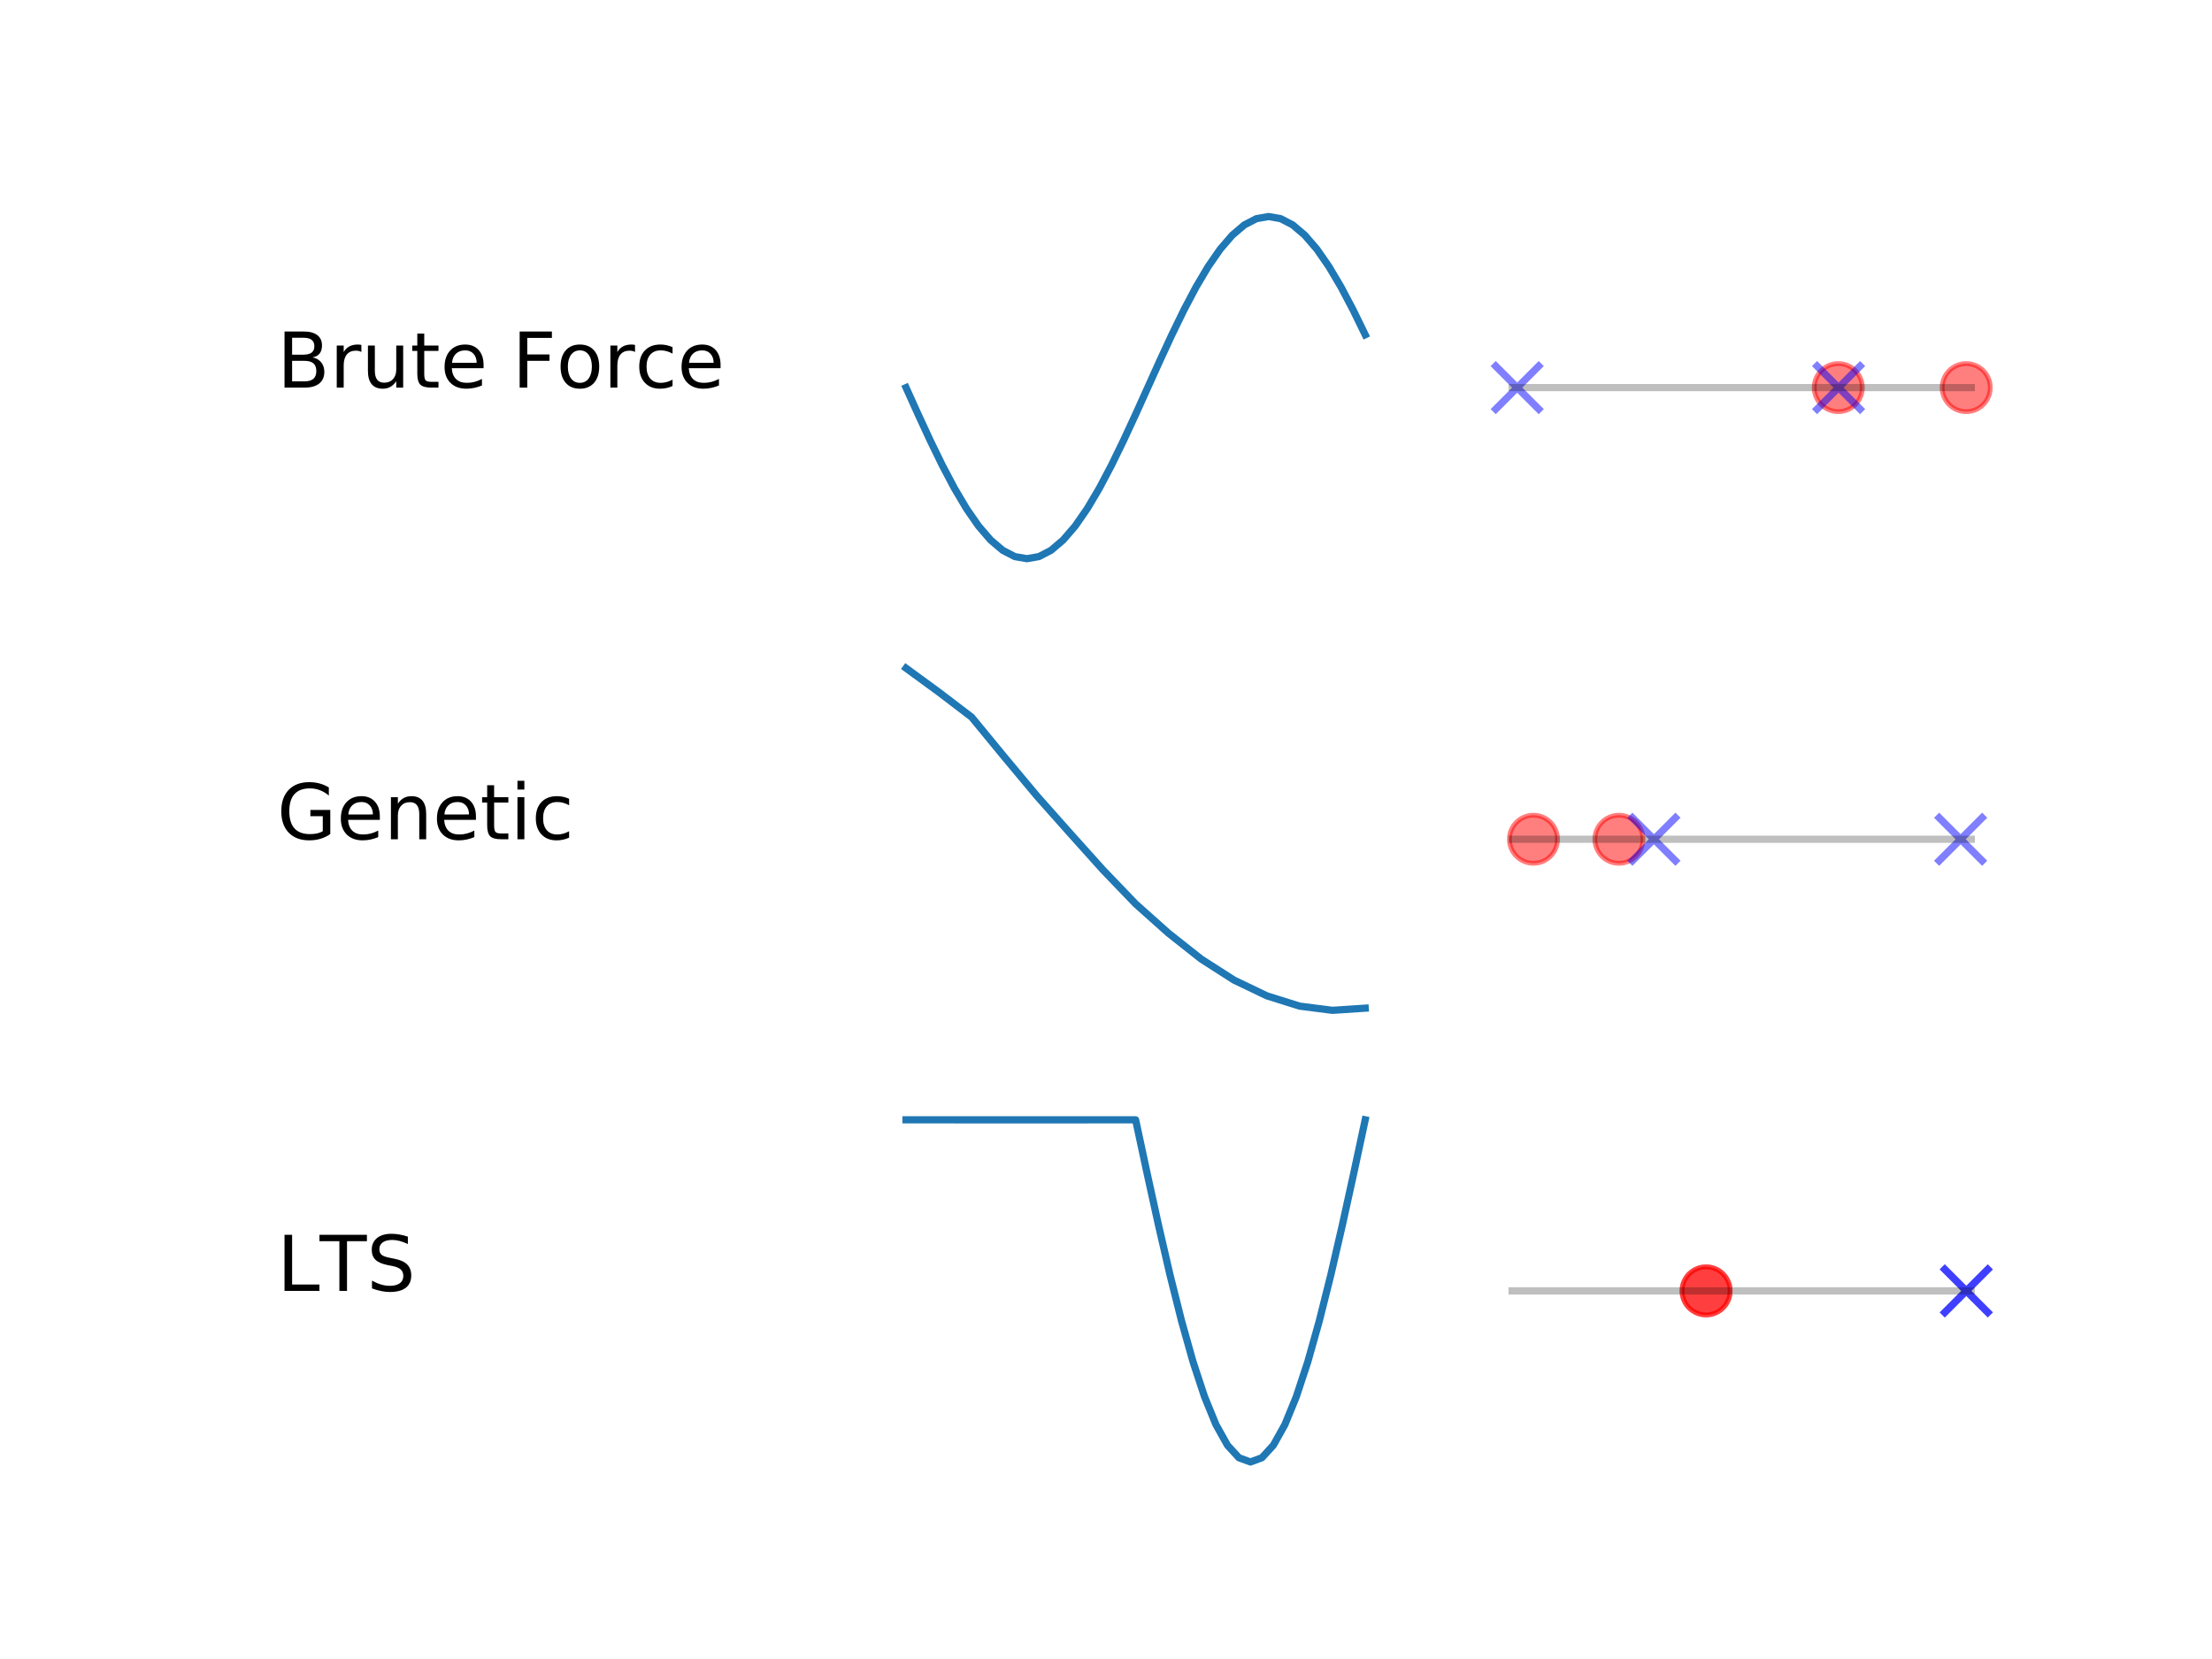
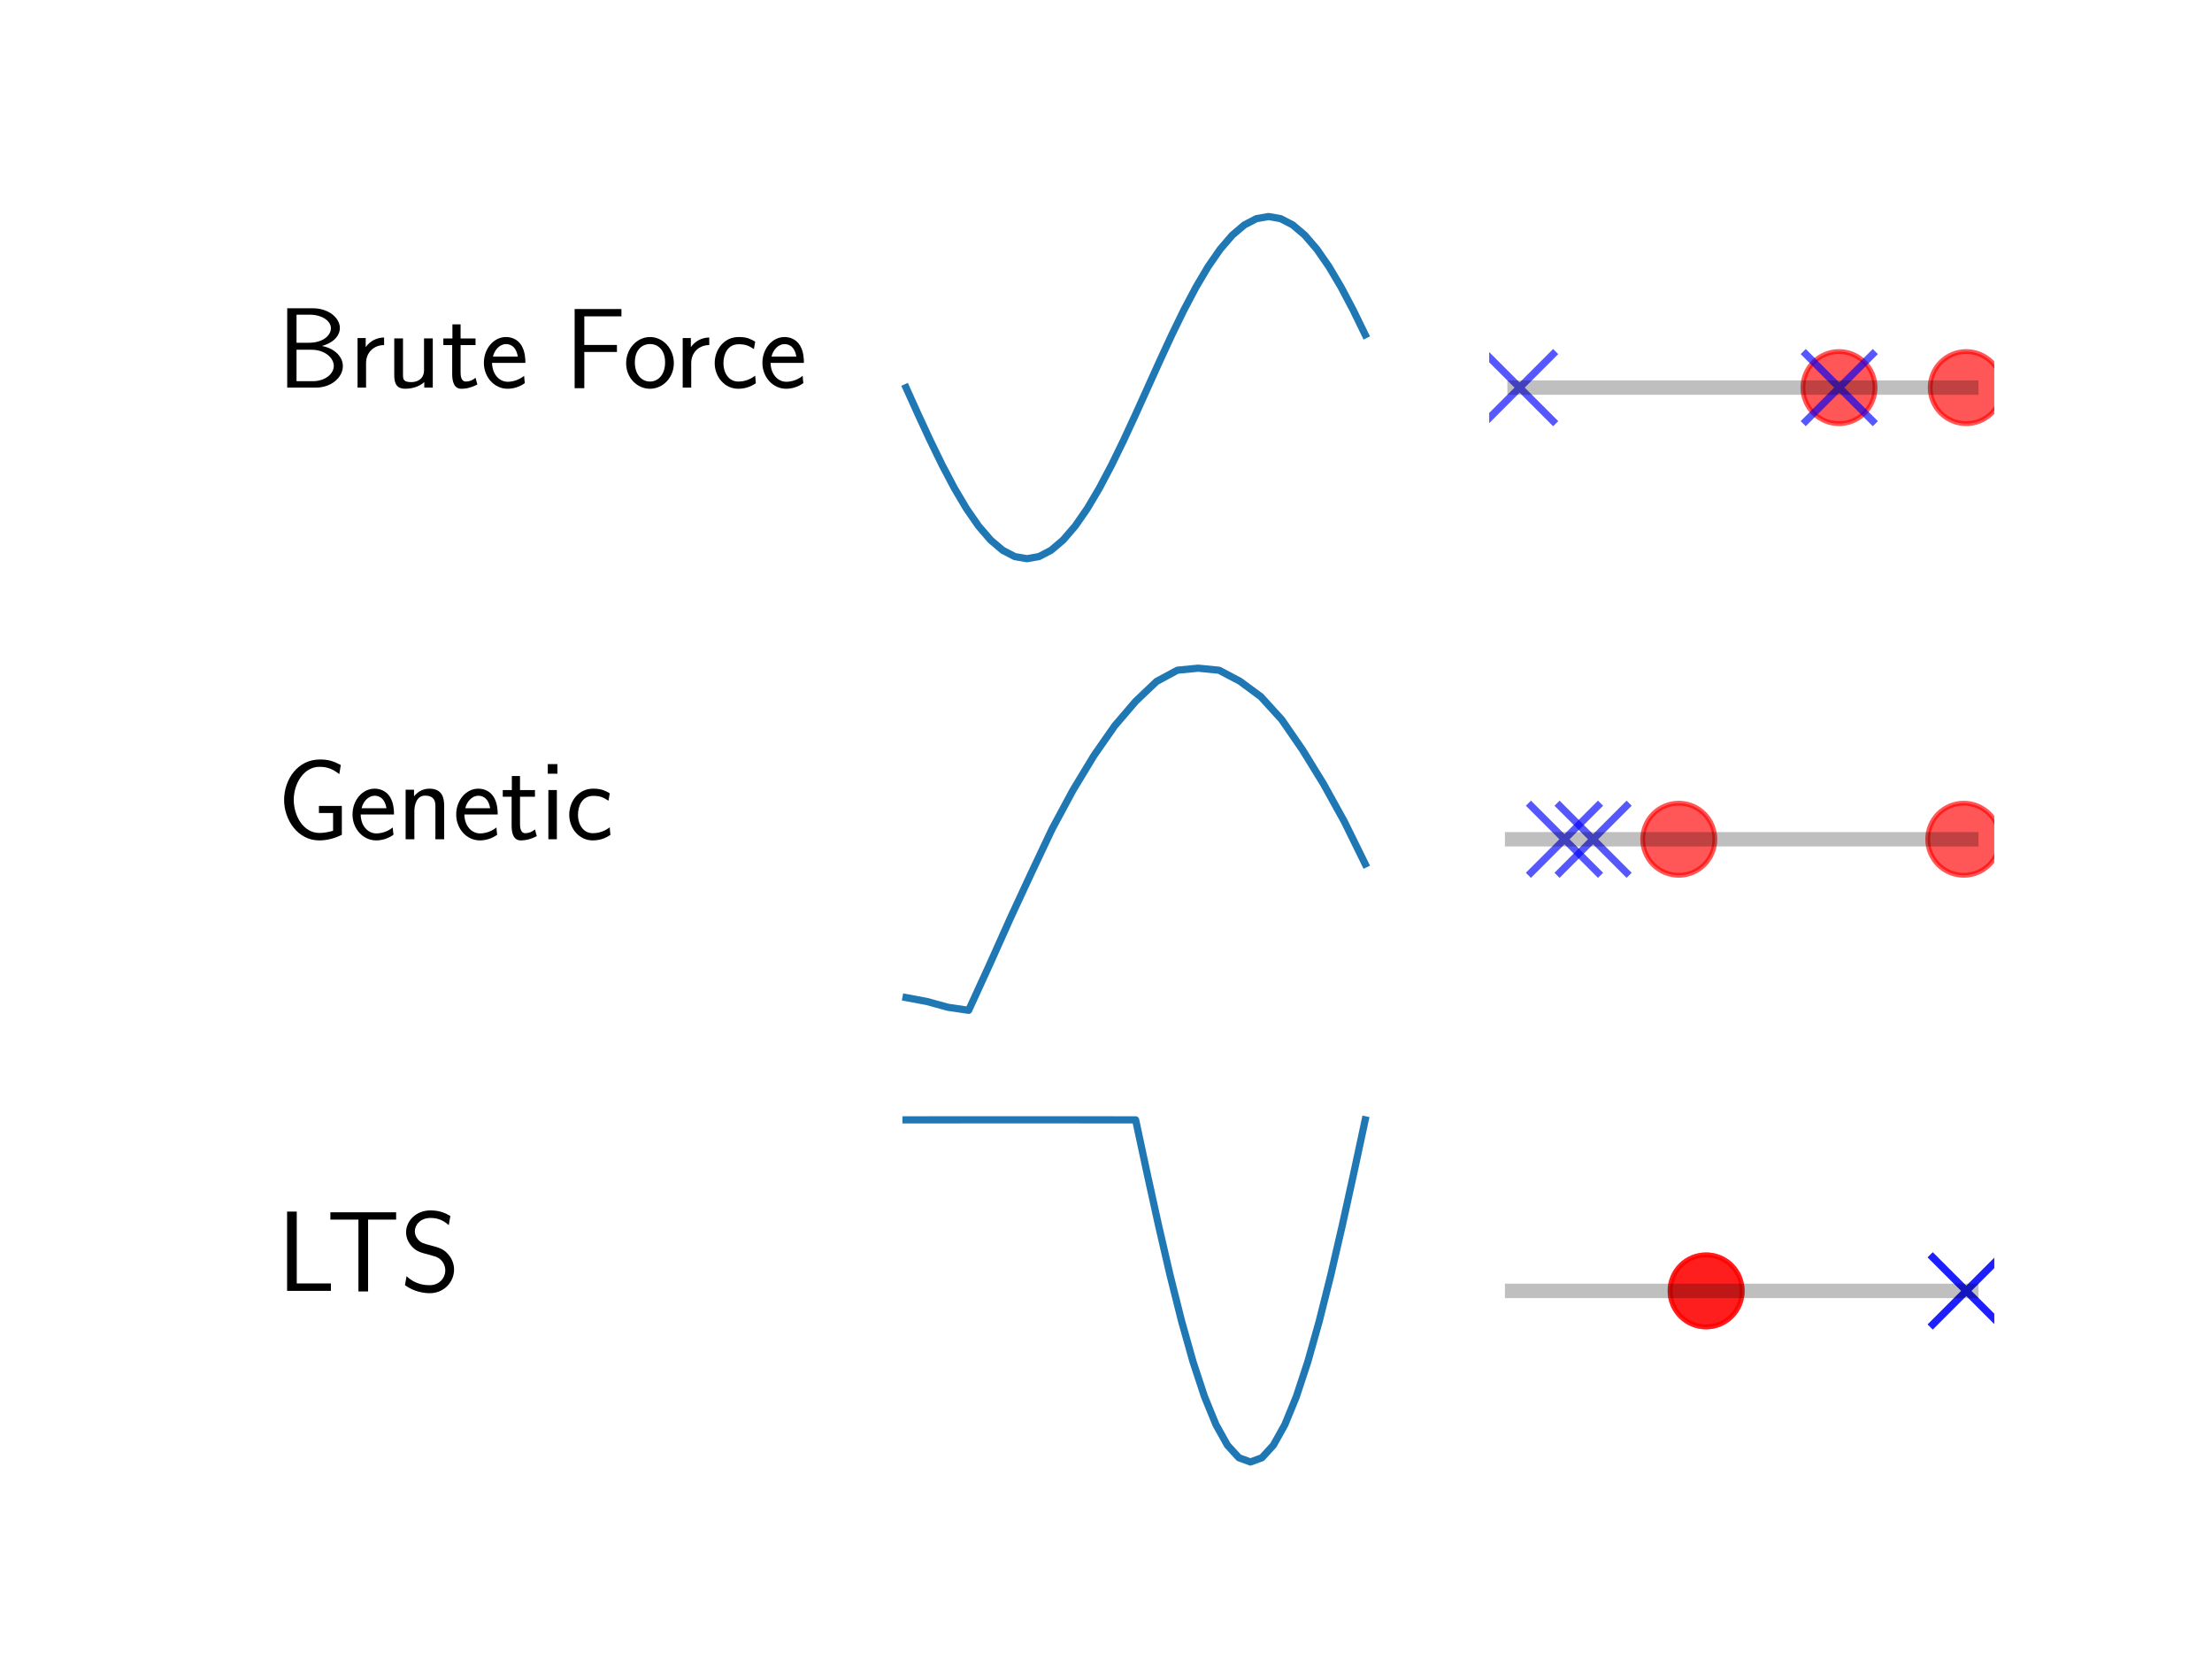
<svg xmlns="http://www.w3.org/2000/svg" xmlns:xlink="http://www.w3.org/1999/xlink" height="345pt" version="1.1" viewBox="0 0 460 345" width="460pt">
  <defs>
    <style type="text/css">
*{stroke-linecap:butt;stroke-linejoin:round;}
  </style>
  </defs>
  <g id="figure_1">
    <g id="patch_1">
      <path d="M 0 345.6  L 460.8 345.6  L 460.8 0  L 0 0  z " style="fill:#ffffff;" />
    </g>
    <g id="axes_1">
      <g id="text_1">
        <defs>
-           <path d="M 19.672 34.812  L 19.672 8.109  L 35.5 8.109  Q 43.453 8.109 47.281 11.406  Q 51.125 14.703 51.125 21.484  Q 51.125 28.328 47.281 31.562  Q 43.453 34.812 35.5 34.812  z M 19.672 64.797  L 19.672 42.828  L 34.281 42.828  Q 41.5 42.828 45.031 45.531  Q 48.578 48.25 48.578 53.812  Q 48.578 59.328 45.031 62.062  Q 41.5 64.797 34.281 64.797  z M 9.812 72.906  L 35.016 72.906  Q 46.297 72.906 52.391 68.219  Q 58.5 63.531 58.5 54.891  Q 58.5 48.188 55.375 44.234  Q 52.25 40.281 46.188 39.312  Q 53.469 37.75 57.5 32.781  Q 61.531 27.828 61.531 20.406  Q 61.531 10.641 54.891 5.312  Q 48.25 0 35.984 0  L 9.812 0  z " id="DejaVuSans-42" />
-           <path d="M 41.109 46.297  Q 39.594 47.172 37.812 47.578  Q 36.031 48 33.891 48  Q 26.266 48 22.188 43.047  Q 18.109 38.094 18.109 28.812  L 18.109 0  L 9.078 0  L 9.078 54.688  L 18.109 54.688  L 18.109 46.188  Q 20.953 51.172 25.484 53.578  Q 30.031 56 36.531 56  Q 37.453 56 38.578 55.875  Q 39.703 55.766 41.062 55.516  z " id="DejaVuSans-72" />
-           <path d="M 8.5 21.578  L 8.5 54.688  L 17.484 54.688  L 17.484 21.922  Q 17.484 14.156 20.5 10.266  Q 23.531 6.391 29.594 6.391  Q 36.859 6.391 41.078 11.031  Q 45.312 15.672 45.312 23.688  L 45.312 54.688  L 54.297 54.688  L 54.297 0  L 45.312 0  L 45.312 8.406  Q 42.047 3.422 37.719 1  Q 33.406 -1.422 27.688 -1.422  Q 18.266 -1.422 13.375 4.438  Q 8.5 10.297 8.5 21.578  z M 31.109 56  z " id="DejaVuSans-75" />
-           <path d="M 18.312 70.219  L 18.312 54.688  L 36.812 54.688  L 36.812 47.703  L 18.312 47.703  L 18.312 18.016  Q 18.312 11.328 20.141 9.422  Q 21.969 7.516 27.594 7.516  L 36.812 7.516  L 36.812 0  L 27.594 0  Q 17.188 0 13.234 3.875  Q 9.281 7.766 9.281 18.016  L 9.281 47.703  L 2.688 47.703  L 2.688 54.688  L 9.281 54.688  L 9.281 70.219  z " id="DejaVuSans-74" />
-           <path d="M 56.203 29.594  L 56.203 25.203  L 14.891 25.203  Q 15.484 15.922 20.484 11.062  Q 25.484 6.203 34.422 6.203  Q 39.594 6.203 44.453 7.469  Q 49.312 8.734 54.109 11.281  L 54.109 2.781  Q 49.266 0.734 44.188 -0.344  Q 39.109 -1.422 33.891 -1.422  Q 20.797 -1.422 13.156 6.188  Q 5.516 13.812 5.516 26.812  Q 5.516 40.234 12.766 48.109  Q 20.016 56 32.328 56  Q 43.359 56 49.781 48.891  Q 56.203 41.797 56.203 29.594  z M 47.219 32.234  Q 47.125 39.594 43.094 43.984  Q 39.062 48.391 32.422 48.391  Q 24.906 48.391 20.391 44.141  Q 15.875 39.891 15.188 32.172  z " id="DejaVuSans-65" />
-           <path id="DejaVuSans-20" />
-           <path d="M 9.812 72.906  L 51.703 72.906  L 51.703 64.594  L 19.672 64.594  L 19.672 43.109  L 48.578 43.109  L 48.578 34.812  L 19.672 34.812  L 19.672 0  L 9.812 0  z " id="DejaVuSans-46" />
-           <path d="M 30.609 48.391  Q 23.391 48.391 19.188 42.75  Q 14.984 37.109 14.984 27.297  Q 14.984 17.484 19.156 11.844  Q 23.344 6.203 30.609 6.203  Q 37.797 6.203 41.984 11.859  Q 46.188 17.531 46.188 27.297  Q 46.188 37.016 41.984 42.703  Q 37.797 48.391 30.609 48.391  z M 30.609 56  Q 42.328 56 49.016 48.375  Q 55.719 40.766 55.719 27.297  Q 55.719 13.875 49.016 6.219  Q 42.328 -1.422 30.609 -1.422  Q 18.844 -1.422 12.172 6.219  Q 5.516 13.875 5.516 27.297  Q 5.516 40.766 12.172 48.375  Q 18.844 56 30.609 56  z " id="DejaVuSans-6f" />
-           <path d="M 48.781 52.594  L 48.781 44.188  Q 44.969 46.297 41.141 47.344  Q 37.312 48.391 33.406 48.391  Q 24.656 48.391 19.812 42.844  Q 14.984 37.312 14.984 27.297  Q 14.984 17.281 19.812 11.734  Q 24.656 6.203 33.406 6.203  Q 37.312 6.203 41.141 7.25  Q 44.969 8.297 48.781 10.406  L 48.781 2.094  Q 45.016 0.344 40.984 -0.531  Q 36.969 -1.422 32.422 -1.422  Q 20.062 -1.422 12.781 6.344  Q 5.516 14.109 5.516 27.297  Q 5.516 40.672 12.859 48.328  Q 20.219 56 33.016 56  Q 37.156 56 41.109 55.141  Q 45.062 54.297 48.781 52.594  z " id="DejaVuSans-63" />
+           <path d="M 8.906 69  L 8.906 0  L 33.797 0  C 47.406 0 57.297 8.969 57.297 18.75  C 57.297 26.328 50.797 34 39.094 36.203  C 52.094 39.969 54.703 47.5 54.703 51.766  C 54.703 60.672 44.906 69 31.203 69  z M 17 39  L 17 63.422  L 28.5 63.422  C 38.797 63.422 46.906 58.188 46.906 51.656  C 46.906 45.719 40.5 39 27.594 39  z M 17 5.578  L 17 32.922  L 30.297 32.922  C 41.094 32.922 49.406 26.234 49.406 18.844  C 49.406 12.062 42.094 5.578 31 5.578  z " id="CMSS17-66" />
+           <path d="M 14.906 21.297  C 14.906 30.703 21.797 37 30.594 37  L 30.594 43.578  C 24.203 43.578 18.203 40.391 14.594 35.203  L 14.594 43.094  L 7.5 43.094  L 7.5 0  L 14.906 0  z " id="CMSS17-114" />
+           <path d="M 40.906 42.797  L 33.297 42.797  L 33.297 15.188  C 33.297 7.781 27.906 4.781 22.203 4.781  C 15.594 4.781 15 6.984 15 11.078  L 15 42.797  L 7.406 42.797  L 7.406 10.594  C 7.406 2.797 10.094 -1 17 -1  C 20.406 -1 28.094 -0.203 33.5 4.781  L 33.5 0  L 40.906 0  z " id="CMSS17-117" />
+           <path d="M 16.703 37  L 29.703 37  L 29.703 42.766  L 16.703 42.766  L 16.703 55  L 9.594 55  L 9.594 42.766  L 1.703 42.766  L 1.703 37  L 9.406 37  L 9.406 11.703  C 9.406 6 10.703 -1 17.297 -1  C 22.297 -1 26.906 0.391 31.297 2.688  L 29.703 8.562  C 27.297 6.469 24.406 5.266 21.297 5.266  C 16.906 5.266 16.703 10.875 16.703 13.375  z " id="CMSS17-116" />
+           <path d="M 39.094 21.516  C 39.094 24.844 38.906 31.297 35.703 36.641  C 32.203 42.391 26.5 44 22.203 44  C 11.797 44 3 34.188 3 21.484  C 3 9.094 12.094 -1 23.594 -1  C 28.094 -1 33.594 0.297 38.594 3.875  C 38.594 4.281 38.406 6.469 38.297 6.562  C 38.297 6.766 38 9.844 38 10.25  C 33.203 6.359 27.703 5.078 23.703 5.078  C 17.297 5.078 10.406 10.422 10.094 21.516  z M 10.906 27  C 12.203 32.562 16.594 37.828 22.203 37.828  C 23.703 37.828 30.703 37.828 32.5 27  z " id="CMSS17-101" />
+           <path d="M 45.594 31  L 45.594 37.078  L 17.203 37.078  L 17.203 62  L 29.406 62  C 30.594 62 31.797 62 33 62  L 49.5 62  L 49.5 68.359  L 8.797 68.359  L 8.797 -0.5  L 17.203 -0.5  L 17.203 31  z " id="CMSS17-70" />
+           <path d="M 44.203 21.188  C 44.203 34 34.703 44 23.5 44  C 12 44 2.703 33.703 2.703 21.188  C 2.703 8.5 12.297 -1 23.406 -1  C 34.797 -1 44.203 8.797 44.203 21.188  z M 23.5 5.266  C 16.406 5.266 10.297 11.078 10.297 22  C 10.297 33.609 17.406 37.922 23.406 37.922  C 29.906 37.922 36.594 33.219 36.594 22  C 36.594 10.672 30.094 5.266 23.5 5.266  z " id="CMSS17-111" />
+           <path d="M 38.5 39.703  C 38.5 40.391 33.906 42.406 32.703 42.797  C 29.406 44 25.203 44 24.094 44  C 11.094 44 3.297 32.703 3.297 21.297  C 3.297 9.297 12 -1 23.703 -1  C 30.406 -1 35.203 1.188 39.094 3.781  L 38.5 10.375  C 34.203 7.078 29.203 5.266 23.797 5.266  C 16 5.266 10.906 12.094 10.906 21.391  C 10.906 28.609 14.203 37.719 24.203 37.719  C 29.703 37.719 32.797 36.609 37.406 33.516  z " id="CMSS17-99" />
        </defs>
-         <g transform="translate(57.6 80.60612)scale(0.16 -0.16)">
-           <use xlink:href="#DejaVuSans-42" />
-           <use x="68.604" xlink:href="#DejaVuSans-72" />
-           <use x="109.717" xlink:href="#DejaVuSans-75" />
-           <use x="173.096" xlink:href="#DejaVuSans-74" />
-           <use x="212.305" xlink:href="#DejaVuSans-65" />
-           <use x="273.828" xlink:href="#DejaVuSans-20" />
-           <use x="305.615" xlink:href="#DejaVuSans-46" />
-           <use x="363.088" xlink:href="#DejaVuSans-6f" />
-           <use x="424.27" xlink:href="#DejaVuSans-72" />
-           <use x="465.352" xlink:href="#DejaVuSans-63" />
-           <use x="520.332" xlink:href="#DejaVuSans-65" />
+         <g transform="translate(57.6 80.60612)scale(0.24 -0.24)">
+           <use transform="scale(0.996264)" xlink:href="#CMSS17-66" />
+           <use transform="translate(62.33804 0)scale(0.996264)" xlink:href="#CMSS17-114" />
+           <use transform="translate(94.24781 0)scale(0.996264)" xlink:href="#CMSS17-117" />
+           <use transform="translate(142.4528 0)scale(0.996264)" xlink:href="#CMSS17-116" />
+           <use transform="translate(176.2843 0)scale(0.996264)" xlink:href="#CMSS17-101" />
+           <use transform="translate(249.1523 0)scale(0.996264)" xlink:href="#CMSS17-70" />
+           <use transform="translate(299.8394 0)scale(0.996264)" xlink:href="#CMSS17-111" />
+           <use transform="translate(344.0805 0)scale(0.996264)" xlink:href="#CMSS17-114" />
+           <use transform="translate(375.9903 0)scale(0.996264)" xlink:href="#CMSS17-99" />
+           <use transform="translate(417.6291 0)scale(0.996264)" xlink:href="#CMSS17-101" />
        </g>
      </g>
    </g>
    <g id="axes_2">
      <g id="line2d_1">
-         <path clip-path="url(#p81c1b6d699)" d="M 188.417 80.606  L 190.929 86.172  L 193.442 91.6  L 195.955 96.757  L 198.468 101.517  L 200.981 105.762  L 203.494 109.388  L 206.006 112.305  L 208.519 114.441  L 211.032 115.745  L 213.545 116.183  L 216.058 115.745  L 218.57 114.441  L 221.083 112.305  L 223.596 109.388  L 226.109 105.762  L 228.622 101.517  L 231.134 96.757  L 233.647 91.6  L 236.16 86.172  L 238.673 80.606  L 241.186 75.041  L 243.698 69.612  L 246.211 64.455  L 248.724 59.695  L 251.237 55.45  L 253.75 51.824  L 256.262 48.907  L 258.775 46.771  L 261.288 45.468  L 263.801 45.03  L 266.314 45.468  L 268.826 46.771  L 271.339 48.907  L 273.852 51.824  L 276.365 55.45  L 278.878 59.695  L 281.391 64.455  L 283.903 69.612  " style="fill:none;stroke:#1f77b4;stroke-linecap:square;stroke-width:1.5;" />
+         <path clip-path="url(#pf20399d5ce)" d="M 188.417 80.606  L 190.929 86.172  L 193.442 91.6  L 195.955 96.757  L 198.468 101.517  L 200.981 105.762  L 203.494 109.388  L 206.006 112.305  L 208.519 114.441  L 211.032 115.745  L 213.545 116.183  L 216.058 115.745  L 218.57 114.441  L 221.083 112.305  L 223.596 109.388  L 226.109 105.762  L 228.622 101.517  L 231.134 96.757  L 233.647 91.6  L 236.16 86.172  L 238.673 80.606  L 241.186 75.041  L 243.698 69.612  L 246.211 64.455  L 248.724 59.695  L 251.237 55.45  L 253.75 51.824  L 256.262 48.907  L 258.775 46.771  L 261.288 45.468  L 263.801 45.03  L 266.314 45.468  L 268.826 46.771  L 271.339 48.907  L 273.852 51.824  L 276.365 55.45  L 278.878 59.695  L 281.391 64.455  L 283.903 69.612  " style="fill:none;stroke:#1f77b4;stroke-linecap:square;stroke-width:1.5;" />
      </g>
    </g>
    <g id="axes_3">
      <g id="PathCollection_1">
        <defs>
-           <path d="M 0 5  C 1.326 5 2.598 4.473 3.536 3.536  C 4.473 2.598 5 1.326 5 0  C 5 -1.326 4.473 -2.598 3.536 -3.536  C 2.598 -4.473 1.326 -5 0 -5  C -1.326 -5 -2.598 -4.473 -3.536 -3.536  C -4.473 -2.598 -5 -1.326 -5 0  C -5 1.326 -4.473 2.598 -3.536 3.536  C -2.598 4.473 -1.326 5 0 5  z " id="m3c6234c3ab" style="stroke:#ff0000;stroke-opacity:0.5;" />
+           <path d="M 0 7.5  C 1.989 7.5 3.897 6.71 5.303 5.303  C 6.71 3.897 7.5 1.989 7.5 0  C 7.5 -1.989 6.71 -3.897 5.303 -5.303  C 3.897 -6.71 1.989 -7.5 0 -7.5  C -1.989 -7.5 -3.897 -6.71 -5.303 -5.303  C -6.71 -3.897 -7.5 -1.989 -7.5 0  C -7.5 1.989 -6.71 3.897 -5.303 5.303  C -3.897 6.71 -1.989 7.5 0 7.5  z " id="m4a82b41451" style="stroke:#ff0000;stroke-opacity:0.66;" />
        </defs>
-         <g clip-path="url(#pb149489f97)">
-           <use style="fill:#ff0000;fill-opacity:0.5;stroke:#ff0000;stroke-opacity:0.5;" x="408.889" xlink:href="#m3c6234c3ab" y="80.606" />
-           <use style="fill:#ff0000;fill-opacity:0.5;stroke:#ff0000;stroke-opacity:0.5;" x="382.282" xlink:href="#m3c6234c3ab" y="80.606" />
+         <g clip-path="url(#pd865b8a36b)">
+           <use style="fill:#ff0000;fill-opacity:0.66;stroke:#ff0000;stroke-opacity:0.66;" x="408.894" xlink:href="#m4a82b41451" y="80.606" />
+           <use style="fill:#ff0000;fill-opacity:0.66;stroke:#ff0000;stroke-opacity:0.66;" x="382.428" xlink:href="#m4a82b41451" y="80.606" />
        </g>
      </g>
      <g id="PathCollection_2">
        <defs>
-           <path d="M -5 5  L 5 -5  M -5 -5  L 5 5  " id="mece50275a2" style="stroke:#0000ff;stroke-opacity:0.5;stroke-width:1.5;" />
+           <path d="M -7.5 7.5  L 7.5 -7.5  M -7.5 -7.5  L 7.5 7.5  " id="m3c25e3f178" style="stroke:#0000ff;stroke-opacity:0.66;stroke-width:1.5;" />
        </defs>
-         <g clip-path="url(#pb149489f97)">
-           <use style="fill:#0000ff;fill-opacity:0.5;stroke:#0000ff;stroke-opacity:0.5;stroke-width:1.5;" x="315.516" xlink:href="#mece50275a2" y="80.606" />
-           <use style="fill:#0000ff;fill-opacity:0.5;stroke:#0000ff;stroke-opacity:0.5;stroke-width:1.5;" x="382.343" xlink:href="#mece50275a2" y="80.606" />
+         <g clip-path="url(#pd865b8a36b)">
+           <use style="fill:#0000ff;fill-opacity:0.66;stroke:#0000ff;stroke-opacity:0.66;stroke-width:1.5;" x="316.017" xlink:href="#m3c25e3f178" y="80.606" />
+           <use style="fill:#0000ff;fill-opacity:0.66;stroke:#0000ff;stroke-opacity:0.66;stroke-width:1.5;" x="382.489" xlink:href="#m3c25e3f178" y="80.606" />
        </g>
      </g>
      <g id="line2d_2">
-         <path clip-path="url(#pb149489f97)" d="M 314.459 80.606  L 409.946 80.606  " style="fill:none;opacity:0.25;stroke:#000000;stroke-linecap:square;stroke-width:1.5;" />
+         <path clip-path="url(#pd865b8a36b)" d="M 314.966 80.606  L 409.946 80.606  " style="fill:none;opacity:0.25;stroke:#000000;stroke-linecap:square;stroke-width:3;" />
      </g>
    </g>
    <g id="axes_4">
      <g id="text_2">
        <defs>
-           <path d="M 59.516 10.406  L 59.516 29.984  L 43.406 29.984  L 43.406 38.094  L 69.281 38.094  L 69.281 6.781  Q 63.578 2.734 56.688 0.656  Q 49.812 -1.422 42 -1.422  Q 24.906 -1.422 15.25 8.562  Q 5.609 18.562 5.609 36.375  Q 5.609 54.25 15.25 64.234  Q 24.906 74.219 42 74.219  Q 49.125 74.219 55.547 72.453  Q 61.969 70.703 67.391 67.281  L 67.391 56.781  Q 61.922 61.422 55.766 63.766  Q 49.609 66.109 42.828 66.109  Q 29.438 66.109 22.719 58.641  Q 16.016 51.172 16.016 36.375  Q 16.016 21.625 22.719 14.156  Q 29.438 6.688 42.828 6.688  Q 48.047 6.688 52.141 7.594  Q 56.25 8.5 59.516 10.406  z " id="DejaVuSans-47" />
-           <path d="M 54.891 33.016  L 54.891 0  L 45.906 0  L 45.906 32.719  Q 45.906 40.484 42.875 44.328  Q 39.844 48.188 33.797 48.188  Q 26.516 48.188 22.312 43.547  Q 18.109 38.922 18.109 30.906  L 18.109 0  L 9.078 0  L 9.078 54.688  L 18.109 54.688  L 18.109 46.188  Q 21.344 51.125 25.703 53.562  Q 30.078 56 35.797 56  Q 45.219 56 50.047 50.172  Q 54.891 44.344 54.891 33.016  z " id="DejaVuSans-6e" />
-           <path d="M 9.422 54.688  L 18.406 54.688  L 18.406 0  L 9.422 0  z M 9.422 75.984  L 18.406 75.984  L 18.406 64.594  L 9.422 64.594  z " id="DejaVuSans-69" />
+           <path d="M 56.406 29  L 36.5 29  L 36.5 22.828  L 48.797 22.828  L 48.797 7.359  C 44.906 6.266 40.906 5.469 36.906 5.469  C 22.906 5.469 14.594 20.328 14.594 34.375  C 14.594 48.359 23.297 63 36.906 63  C 44.594 63 48.906 60.641 54.203 56.672  L 55.5 64.594  C 48.906 67.984 44.797 69.375 37.297 69.375  C 17.906 69.375 6.203 51.938 6.203 34.094  C 6.203 17.031 18 -1 36.703 -1  C 43.703 -1 50.203 0.797 56.406 3.875  z " id="CMSS17-71" />
+           <path d="M 40.906 29.328  C 40.906 35.672 39.406 44 28.094 44  C 21.703 44 17.5 40.719 14.703 37.328  L 14.703 43.094  L 7.406 43.094  L 7.406 0  L 15 0  L 15 24.359  C 15 30.688 17.406 37.938 24.203 37.938  C 33 37.938 33.297 32 33.297 28.578  L 33.297 0  L 40.906 0  z " id="CMSS17-110" />
+           <path d="M 15.297 65.359  L 6.906 65.359  L 6.906 57  L 15.297 57  z M 14.797 42.797  L 7.406 42.797  L 7.406 0  L 14.797 0  z " id="CMSS17-105" />
        </defs>
-         <g transform="translate(57.6 174.528)scale(0.16 -0.16)">
-           <use xlink:href="#DejaVuSans-47" />
-           <use x="77.49" xlink:href="#DejaVuSans-65" />
-           <use x="139.014" xlink:href="#DejaVuSans-6e" />
-           <use x="202.393" xlink:href="#DejaVuSans-65" />
-           <use x="263.916" xlink:href="#DejaVuSans-74" />
-           <use x="303.125" xlink:href="#DejaVuSans-69" />
-           <use x="330.908" xlink:href="#DejaVuSans-63" />
+         <g transform="translate(57.6 174.528)scale(0.24 -0.24)">
+           <use transform="scale(0.996264)" xlink:href="#CMSS17-71" />
+           <use transform="translate(62.45823 0)scale(0.996264)" xlink:href="#CMSS17-101" />
+           <use transform="translate(104.097 0)scale(0.996264)" xlink:href="#CMSS17-110" />
+           <use transform="translate(152.302 0)scale(0.996264)" xlink:href="#CMSS17-101" />
+           <use transform="translate(193.9408 0)scale(0.996264)" xlink:href="#CMSS17-116" />
+           <use transform="translate(227.7724 0)scale(0.996264)" xlink:href="#CMSS17-105" />
+           <use transform="translate(249.9531 0)scale(0.996264)" xlink:href="#CMSS17-99" />
        </g>
      </g>
    </g>
    <g id="axes_5">
      <g id="line2d_3">
-         <path clip-path="url(#p862a4b0ec2)" d="M 188.417 138.952  L 195.237 143.935  L 202.058 149.136  L 208.878 157.43  L 215.699 165.599  L 222.519 173.273  L 229.34 180.868  L 236.16 187.965  L 242.98 194.053  L 249.801 199.445  L 256.621 203.816  L 263.442 207.086  L 270.262 209.231  L 277.083 210.104  L 283.903 209.655  " style="fill:none;stroke:#1f77b4;stroke-linecap:square;stroke-width:1.5;" />
+         <path clip-path="url(#p4d81350475)" d="M 188.417 207.453  L 192.757 208.267  L 197.097 209.46  L 201.438 210.104  L 205.778 200.627  L 210.118 190.928  L 214.458 181.574  L 218.799 172.382  L 223.139 164.318  L 227.479 157.148  L 231.82 150.924  L 236.16 145.855  L 240.5 141.724  L 244.841 139.375  L 249.181 138.952  L 253.521 139.383  L 257.862 141.676  L 262.202 144.882  L 266.542 149.65  L 270.882 155.951  L 275.223 163.008  L 279.563 170.847  L 283.903 179.675  " style="fill:none;stroke:#1f77b4;stroke-linecap:square;stroke-width:1.5;" />
      </g>
    </g>
    <g id="axes_6">
      <g id="PathCollection_3">
-         <g clip-path="url(#p86b44e56ac)">
-           <use style="fill:#ff0000;fill-opacity:0.5;stroke:#ff0000;stroke-opacity:0.5;" x="318.891" xlink:href="#m3c6234c3ab" y="174.528" />
-           <use style="fill:#ff0000;fill-opacity:0.5;stroke:#ff0000;stroke-opacity:0.5;" x="336.668" xlink:href="#m3c6234c3ab" y="174.528" />
+         <g clip-path="url(#p7ca5f6ee98)">
+           <use style="fill:#ff0000;fill-opacity:0.66;stroke:#ff0000;stroke-opacity:0.66;" x="349.112" xlink:href="#m4a82b41451" y="174.528" />
+           <use style="fill:#ff0000;fill-opacity:0.66;stroke:#ff0000;stroke-opacity:0.66;" x="408.381" xlink:href="#m4a82b41451" y="174.528" />
        </g>
      </g>
      <g id="PathCollection_4">
-         <g clip-path="url(#p86b44e56ac)">
-           <use style="fill:#0000ff;fill-opacity:0.5;stroke:#0000ff;stroke-opacity:0.5;stroke-width:1.5;" x="343.942" xlink:href="#mece50275a2" y="174.528" />
-           <use style="fill:#0000ff;fill-opacity:0.5;stroke:#0000ff;stroke-opacity:0.5;stroke-width:1.5;" x="407.728" xlink:href="#mece50275a2" y="174.528" />
+         <g clip-path="url(#p7ca5f6ee98)">
+           <use style="fill:#0000ff;fill-opacity:0.66;stroke:#0000ff;stroke-opacity:0.66;stroke-width:1.5;" x="325.343" xlink:href="#m3c25e3f178" y="174.528" />
+           <use style="fill:#0000ff;fill-opacity:0.66;stroke:#0000ff;stroke-opacity:0.66;stroke-width:1.5;" x="331.291" xlink:href="#m3c25e3f178" y="174.528" />
        </g>
      </g>
      <g id="line2d_4">
-         <path clip-path="url(#p86b44e56ac)" d="M 314.459 174.528  L 409.946 174.528  " style="fill:none;opacity:0.25;stroke:#000000;stroke-linecap:square;stroke-width:1.5;" />
+         <path clip-path="url(#p7ca5f6ee98)" d="M 314.459 174.528  L 409.946 174.528  " style="fill:none;opacity:0.25;stroke:#000000;stroke-linecap:square;stroke-width:3;" />
      </g>
    </g>
    <g id="axes_7">
      <g id="text_3">
        <defs>
-           <path d="M 9.812 72.906  L 19.672 72.906  L 19.672 8.297  L 55.172 8.297  L 55.172 0  L 9.812 0  z " id="DejaVuSans-4c" />
-           <path d="M -0.297 72.906  L 61.375 72.906  L 61.375 64.594  L 35.5 64.594  L 35.5 0  L 25.594 0  L 25.594 64.594  L -0.297 64.594  z " id="DejaVuSans-54" />
-           <path d="M 53.516 70.516  L 53.516 60.891  Q 47.906 63.578 42.922 64.891  Q 37.938 66.219 33.297 66.219  Q 25.25 66.219 20.875 63.094  Q 16.5 59.969 16.5 54.203  Q 16.5 49.359 19.406 46.891  Q 22.312 44.438 30.422 42.922  L 36.375 41.703  Q 47.406 39.594 52.656 34.297  Q 57.906 29 57.906 20.125  Q 57.906 9.516 50.797 4.047  Q 43.703 -1.422 29.984 -1.422  Q 24.812 -1.422 18.969 -0.25  Q 13.141 0.922 6.891 3.219  L 6.891 13.375  Q 12.891 10.016 18.656 8.297  Q 24.422 6.594 29.984 6.594  Q 38.422 6.594 43.016 9.906  Q 47.609 13.234 47.609 19.391  Q 47.609 24.75 44.312 27.781  Q 41.016 30.812 33.5 32.328  L 27.484 33.5  Q 16.453 35.688 11.516 40.375  Q 6.594 45.062 6.594 53.422  Q 6.594 63.094 13.406 68.656  Q 20.219 74.219 32.172 74.219  Q 37.312 74.219 42.625 73.281  Q 47.953 72.359 53.516 70.516  z " id="DejaVuSans-53" />
+           <path d="M 26.094 6.469  C 24.906 6.469 23.703 6.469 22.5 6.469  L 17.203 6.469  L 17.203 69  L 8.797 69  L 8.797 0  L 46.906 0  L 46.906 6.469  z " id="CMSS17-76" />
+           <path d="M 36.203 62  L 44.5 62  C 45.703 62 46.906 62 48.094 62  L 60.594 62  L 60.594 68.375  L 3.406 68.375  L 3.406 62  L 15.906 62  C 17.094 62 18.297 62 19.5 62  L 27.797 62  L 27.797 -0.5  L 36.203 -0.5  z " id="CMSS17-84" />
+           <path d="M 43.703 65.141  C 39.297 67.719 34.5 70 26.406 70  C 13.5 70 5.203 60.609 5.203 51.031  C 5.203 47.266 6.297 43.016 10.203 38.672  C 14.094 34.312 18.5 33.141 24.094 31.766  C 26.406 31.156 30.297 30.062 31 29.781  C 36.594 27.609 39.297 22.562 39.297 17.812  C 39.297 11.594 34.406 4.969 25.703 4.969  C 22.703 4.969 13.906 4.969 5.594 12.797  L 4.203 4.969  C 12.406 -1 21.297 -2 25.797 -2  C 38.094 -2 46.906 7.625 46.906 18.531  C 46.906 22.5 45.703 27.547 41.5 32.203  C 37.406 36.672 33.797 37.656 25.594 39.828  C 20.906 41.031 17.906 41.828 15.406 44.891  C 13.703 47.078 12.797 49.156 12.797 51.828  C 12.797 57.391 17.594 63.438 26.406 63.438  C 30.797 63.438 36.5 62.531 42.297 57.188  z " id="CMSS17-83" />
        </defs>
-         <g transform="translate(57.6 268.4499)scale(0.16 -0.16)">
-           <use xlink:href="#DejaVuSans-4c" />
-           <use x="55.51" xlink:href="#DejaVuSans-54" />
-           <use x="116.594" xlink:href="#DejaVuSans-53" />
+         <g transform="translate(57.6 268.4499)scale(0.24 -0.24)">
+           <use transform="scale(0.996264)" xlink:href="#CMSS17-76" />
+           <use transform="translate(42.87985 0)scale(0.996264)" xlink:href="#CMSS17-84" />
+           <use transform="translate(106.6993 0)scale(0.996264)" xlink:href="#CMSS17-83" />
        </g>
      </g>
    </g>
    <g id="axes_8">
      <g id="line2d_5">
-         <path clip-path="url(#p90deb8b125)" d="M 188.417 232.873  L 190.804 232.874  L 193.191 232.874  L 195.578 232.875  L 197.965 232.875  L 200.353 232.876  L 202.74 232.876  L 205.127 232.876  L 207.514 232.876  L 209.901 232.876  L 212.288 232.876  L 214.676 232.876  L 217.063 232.876  L 219.45 232.876  L 221.837 232.876  L 224.224 232.876  L 226.611 232.875  L 228.999 232.875  L 231.386 232.874  L 233.773 232.874  L 236.16 232.873  L 238.547 244.004  L 240.934 254.861  L 243.321 265.176  L 245.709 274.696  L 248.096 283.186  L 250.483 290.437  L 252.87 296.271  L 255.257 300.544  L 257.644 303.15  L 260.032 304.026  L 262.419 303.15  L 264.806 300.544  L 267.193 296.271  L 269.58 290.437  L 271.967 283.186  L 274.355 274.696  L 276.742 265.176  L 279.129 254.861  L 281.516 244.004  L 283.903 232.873  " style="fill:none;stroke:#1f77b4;stroke-linecap:square;stroke-width:1.5;" />
+         <path clip-path="url(#pf08dbaf4a9)" d="M 188.417 232.88  L 190.804 232.879  L 193.191 232.878  L 195.578 232.877  L 197.965 232.876  L 200.353 232.875  L 202.74 232.875  L 205.127 232.874  L 207.514 232.874  L 209.901 232.873  L 212.288 232.873  L 214.676 232.873  L 217.063 232.874  L 219.45 232.874  L 221.837 232.875  L 224.224 232.875  L 226.611 232.876  L 228.999 232.877  L 231.386 232.878  L 233.773 232.879  L 236.16 232.88  L 238.547 244.01  L 240.934 254.866  L 243.321 265.18  L 245.709 274.699  L 248.096 283.188  L 250.483 290.439  L 252.87 296.271  L 255.257 300.544  L 257.644 303.15  L 260.032 304.026  L 262.419 303.15  L 264.806 300.544  L 267.193 296.271  L 269.58 290.439  L 271.967 283.188  L 274.355 274.699  L 276.742 265.18  L 279.129 254.866  L 281.516 244.01  L 283.903 232.88  " style="fill:none;stroke:#1f77b4;stroke-linecap:square;stroke-width:1.5;" />
      </g>
    </g>
    <g id="axes_9">
      <g id="PathCollection_5">
-         <g clip-path="url(#p4a6d4b8de2)">
-           <use style="fill:#ff0000;fill-opacity:0.5;stroke:#ff0000;stroke-opacity:0.5;" x="354.793" xlink:href="#m3c6234c3ab" y="268.45" />
-           <use style="fill:#ff0000;fill-opacity:0.5;stroke:#ff0000;stroke-opacity:0.5;" x="354.789" xlink:href="#m3c6234c3ab" y="268.45" />
+         <g clip-path="url(#p37a7bacdda)">
+           <use style="fill:#ff0000;fill-opacity:0.66;stroke:#ff0000;stroke-opacity:0.66;" x="354.796" xlink:href="#m4a82b41451" y="268.45" />
+           <use style="fill:#ff0000;fill-opacity:0.66;stroke:#ff0000;stroke-opacity:0.66;" x="354.805" xlink:href="#m4a82b41451" y="268.45" />
        </g>
      </g>
      <g id="PathCollection_6">
-         <g clip-path="url(#p4a6d4b8de2)">
-           <use style="fill:#0000ff;fill-opacity:0.5;stroke:#0000ff;stroke-opacity:0.5;stroke-width:1.5;" x="408.898" xlink:href="#mece50275a2" y="268.45" />
-           <use style="fill:#0000ff;fill-opacity:0.5;stroke:#0000ff;stroke-opacity:0.5;stroke-width:1.5;" x="408.9" xlink:href="#mece50275a2" y="268.45" />
+         <g clip-path="url(#p37a7bacdda)">
+           <use style="fill:#0000ff;fill-opacity:0.66;stroke:#0000ff;stroke-opacity:0.66;stroke-width:1.5;" x="408.901" xlink:href="#m3c25e3f178" y="268.45" />
+           <use style="fill:#0000ff;fill-opacity:0.66;stroke:#0000ff;stroke-opacity:0.66;stroke-width:1.5;" x="408.897" xlink:href="#m3c25e3f178" y="268.45" />
        </g>
      </g>
      <g id="line2d_6">
-         <path clip-path="url(#p4a6d4b8de2)" d="M 314.459 268.45  L 409.946 268.45  " style="fill:none;opacity:0.25;stroke:#000000;stroke-linecap:square;stroke-width:1.5;" />
+         <path clip-path="url(#p37a7bacdda)" d="M 314.459 268.45  L 409.946 268.45  " style="fill:none;opacity:0.25;stroke:#000000;stroke-linecap:square;stroke-width:3;" />
      </g>
    </g>
  </g>
  <defs>
-     <clipPath id="p81c1b6d699">
+     <clipPath id="pf20399d5ce">
      <rect height="78.268" width="105.035" x="183.642" y="41.472" />
    </clipPath>
-     <clipPath id="pb149489f97">
+     <clipPath id="pd865b8a36b">
      <rect height="78.268" width="105.035" x="309.685" y="41.472" />
    </clipPath>
-     <clipPath id="p862a4b0ec2">
+     <clipPath id="p4d81350475">
      <rect height="78.268" width="105.035" x="183.642" y="135.394" />
    </clipPath>
-     <clipPath id="p86b44e56ac">
+     <clipPath id="p7ca5f6ee98">
      <rect height="78.268" width="105.035" x="309.685" y="135.394" />
    </clipPath>
-     <clipPath id="p90deb8b125">
+     <clipPath id="pf08dbaf4a9">
      <rect height="78.268" width="105.035" x="183.642" y="229.316" />
    </clipPath>
-     <clipPath id="p4a6d4b8de2">
+     <clipPath id="p37a7bacdda">
      <rect height="78.268" width="105.035" x="309.685" y="229.316" />
    </clipPath>
  </defs>
</svg>
